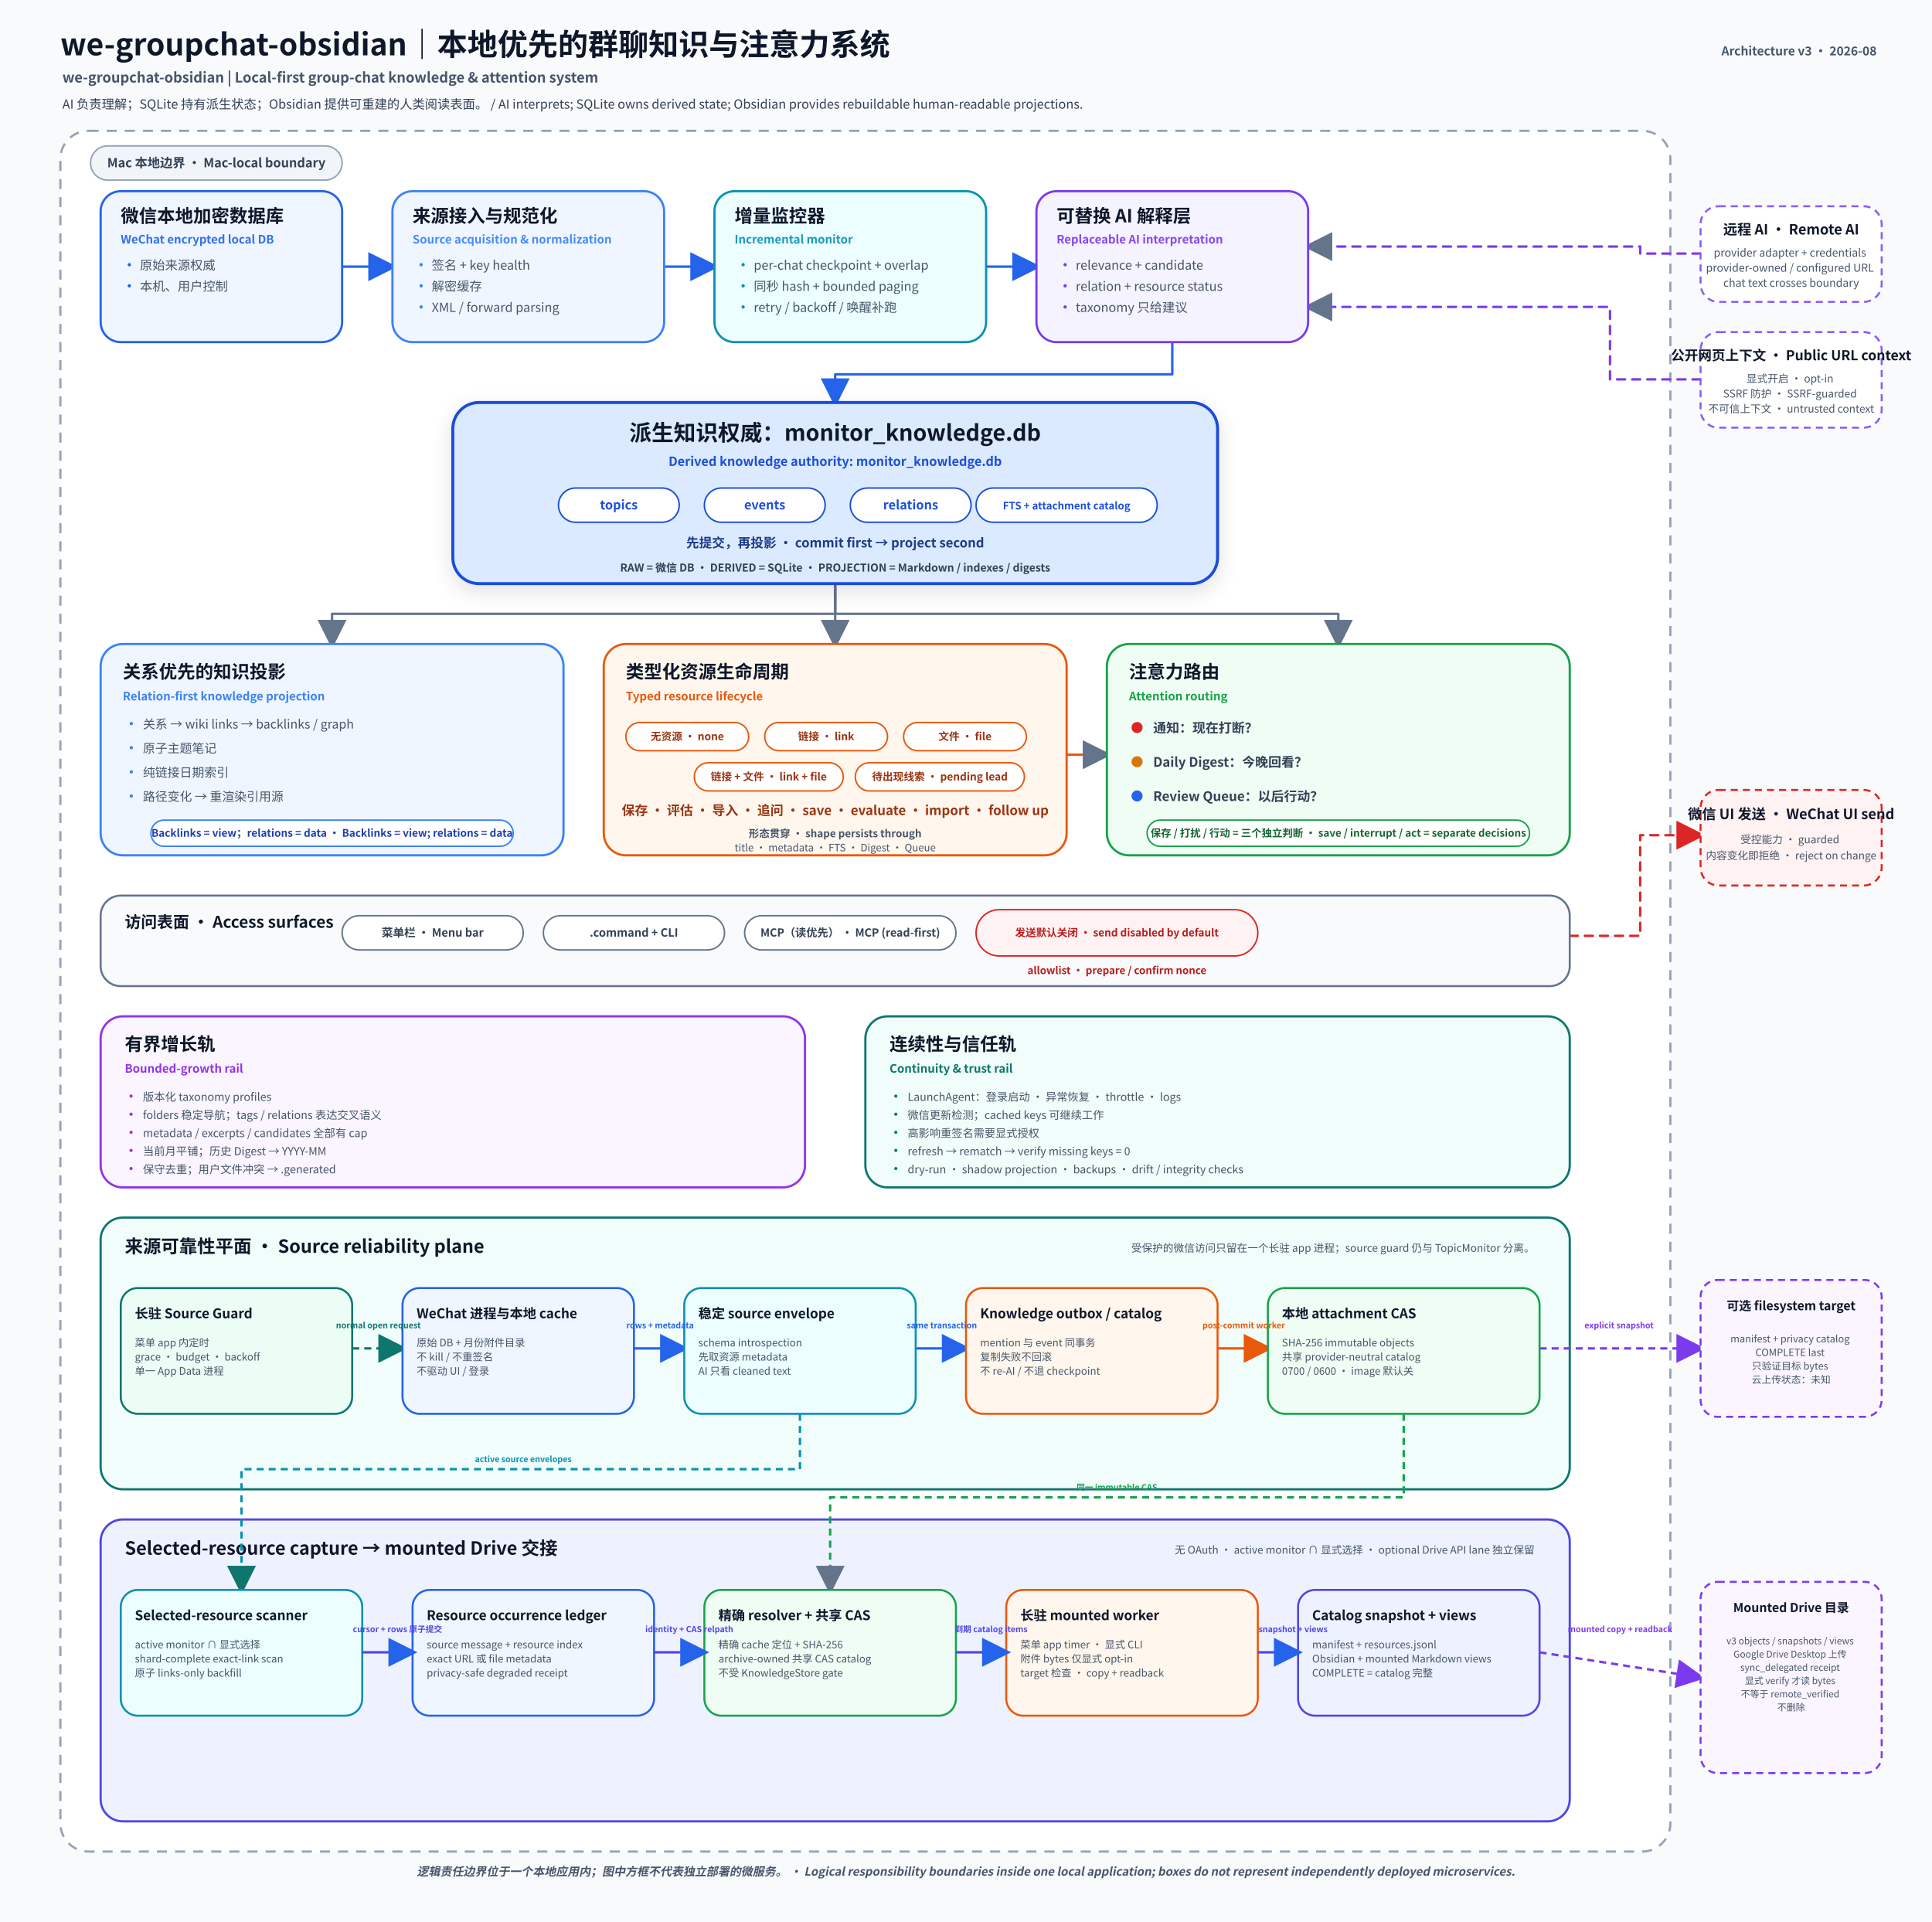
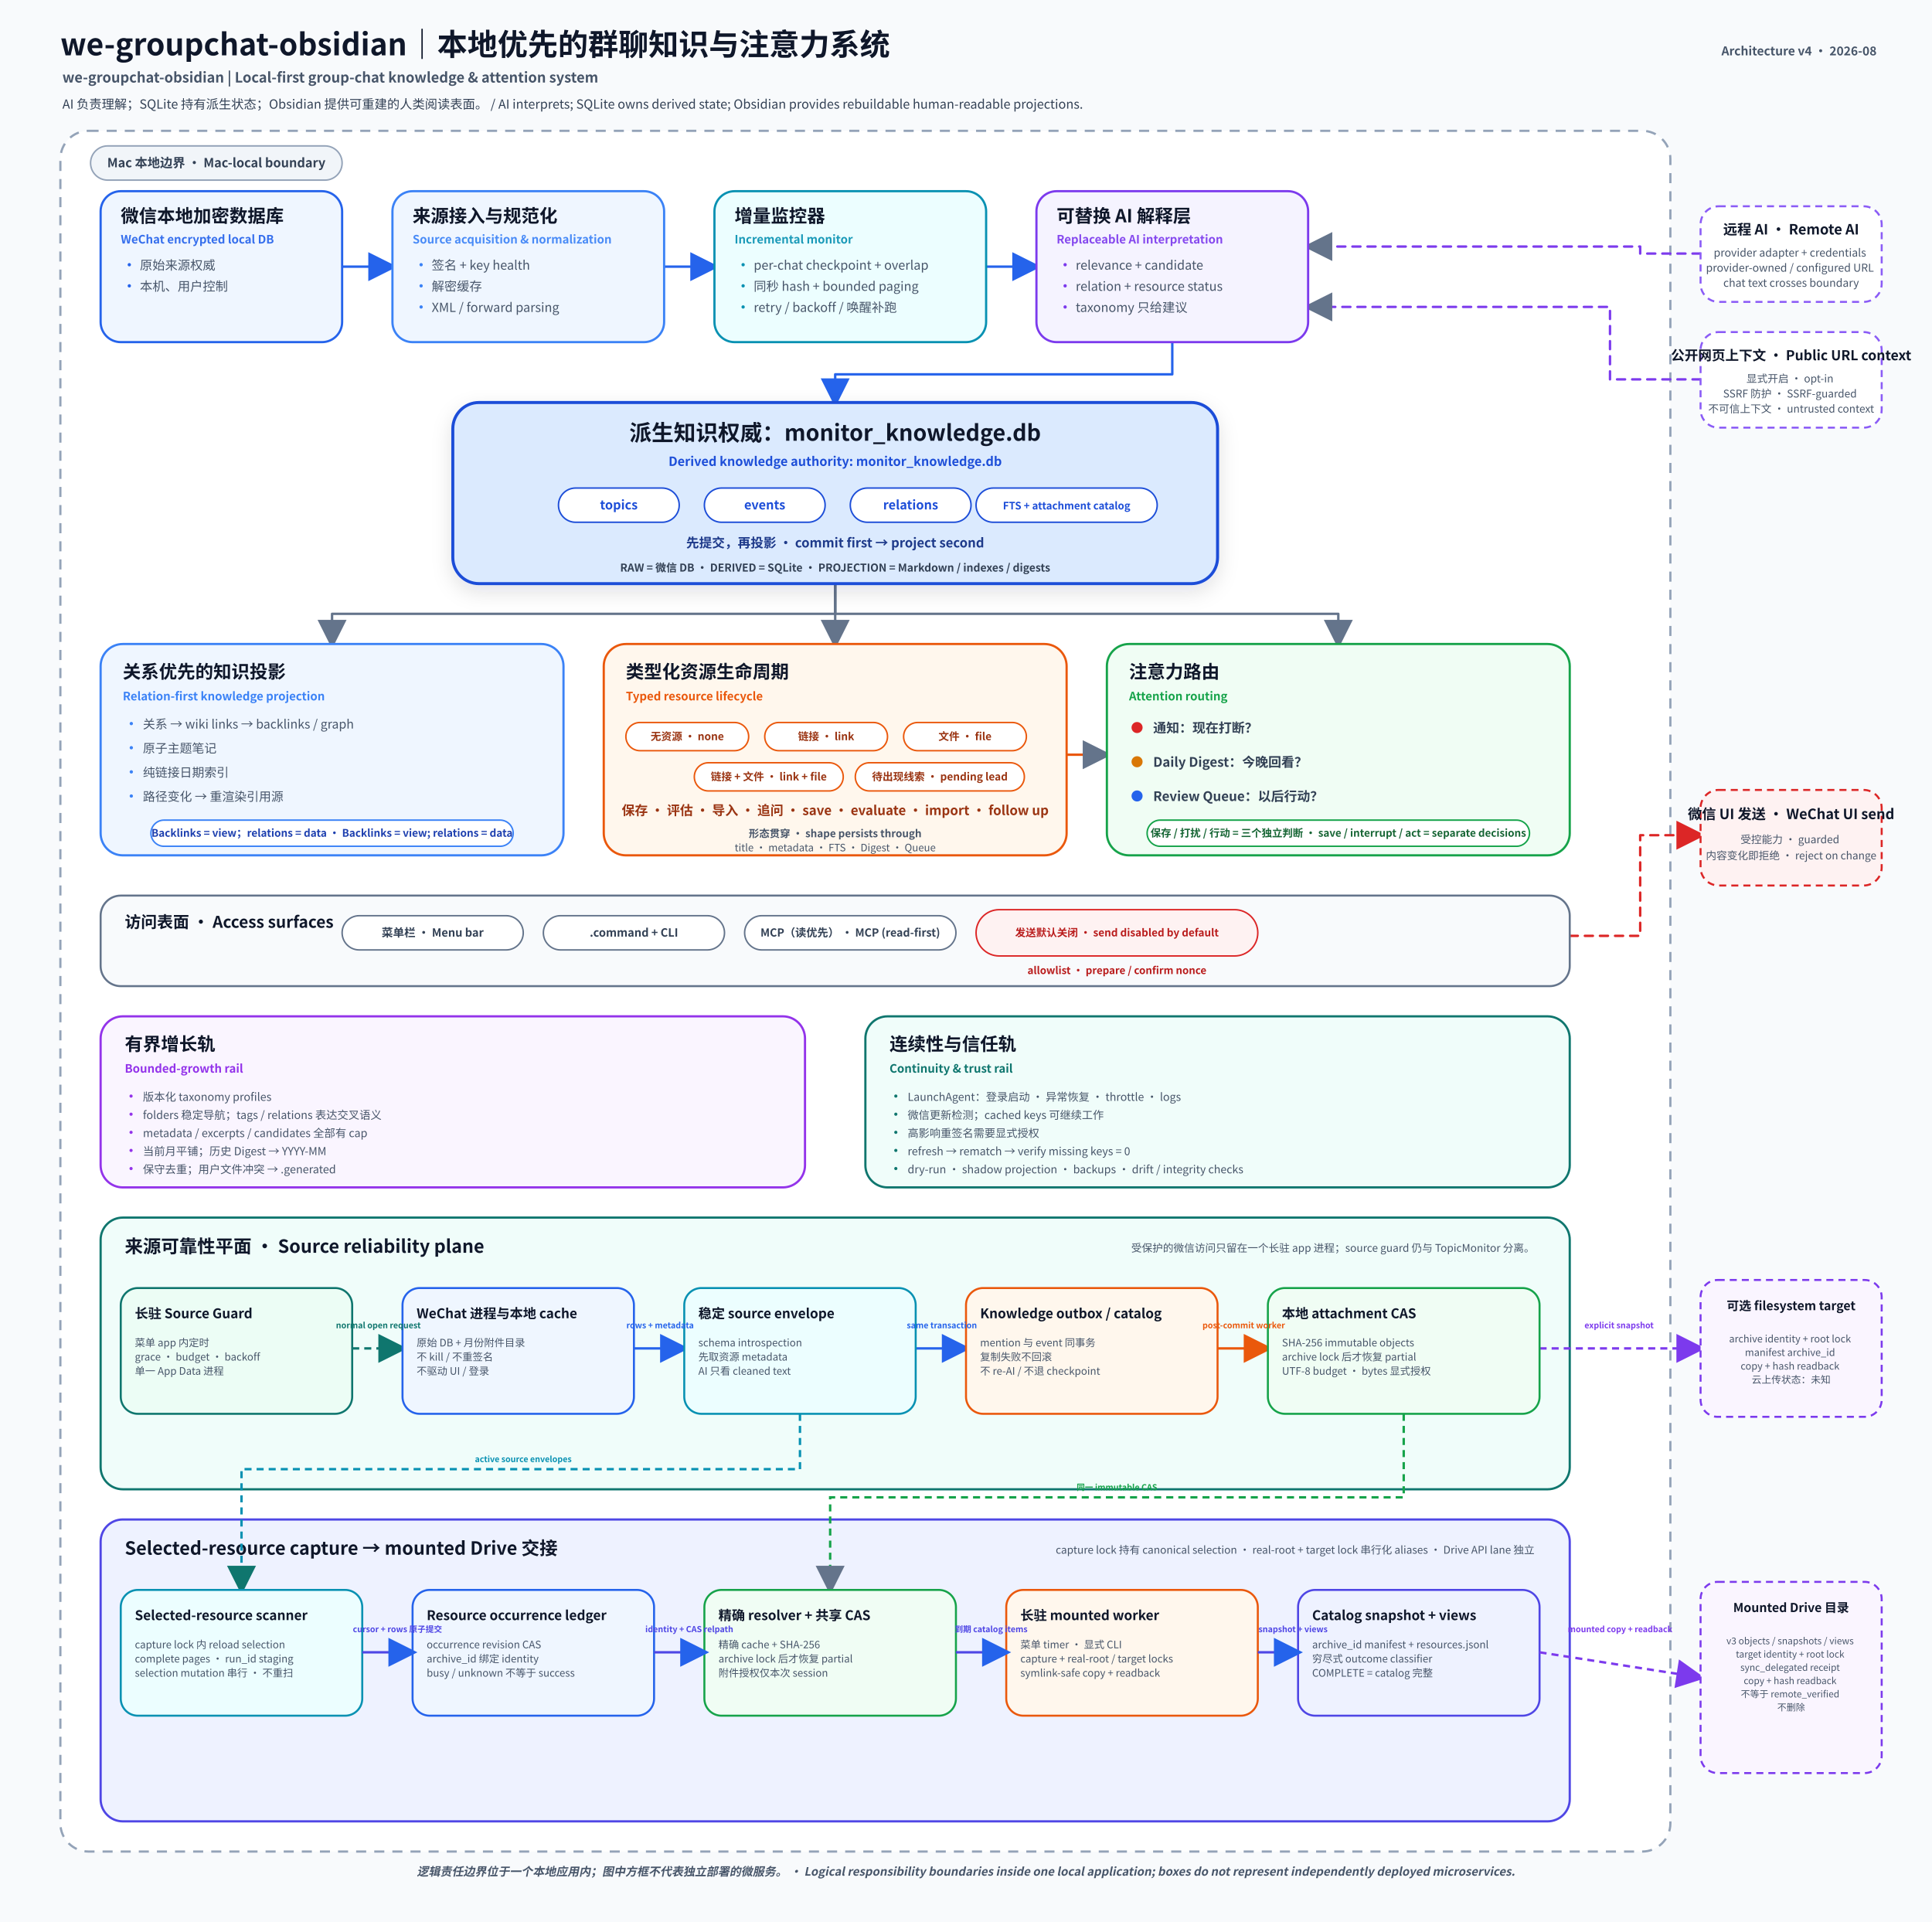
<svg xmlns="http://www.w3.org/2000/svg" width="1920" height="1910" viewBox="0 0 1920 1910" role="img" aria-labelledby="title desc">
  <defs>
    <marker id="arrow" markerWidth="12" markerHeight="12" refX="10" refY="6" orient="auto" markerUnits="strokeWidth">
      <path d="M 0 0 L 12 6 L 0 12 z" fill="#64748B" />
    </marker>
    <marker id="arrowBlue" markerWidth="12" markerHeight="12" refX="10" refY="6" orient="auto" markerUnits="strokeWidth">
      <path d="M 0 0 L 12 6 L 0 12 z" fill="#2563EB" />
    </marker>
    <marker id="arrowRed" markerWidth="12" markerHeight="12" refX="10" refY="6" orient="auto" markerUnits="strokeWidth">
      <path d="M 0 0 L 12 6 L 0 12 z" fill="#DC2626" />
    </marker>
    <filter id="shadow" x="-20%" y="-20%" width="140%" height="140%">
      <feDropShadow dx="0" dy="7" stdDeviation="10" flood-color="#0F172A" flood-opacity="0.12" />
    </filter>
    <marker id="arrowTeal" markerWidth="12" markerHeight="12" refX="10" refY="6" orient="auto">
      <path d="M 0 0 L 12 6 L 0 12 z" fill="#0F766E" />
    </marker>
    <marker id="arrowOrange" markerWidth="12" markerHeight="12" refX="10" refY="6" orient="auto">
      <path d="M 0 0 L 12 6 L 0 12 z" fill="#EA580C" />
    </marker>
    <marker id="arrowPurple" markerWidth="12" markerHeight="12" refX="10" refY="6" orient="auto">
      <path d="M 0 0 L 12 6 L 0 12 z" fill="#7C3AED" />
    </marker>
  </defs>
  <rect width="1920" height="1910" fill="#F8FAFC" />
  <text x="60" y="55" text-anchor="start" font-family="Noto Sans CJK SC, sans-serif" font-size="30" font-weight="800" font-style="normal" letter-spacing="0" fill="#0F172A" opacity="1.0">we-groupchat-obsidian｜本地优先的群聊知识与注意力系统</text>
  <text x="62" y="82" text-anchor="start" font-family="Noto Sans CJK SC, sans-serif" font-size="14" font-weight="550" font-style="normal" letter-spacing="0" fill="#475569" opacity="1.0">we-groupchat-obsidian | Local-first group-chat knowledge &amp; attention system</text>
  <text x="62" y="108" text-anchor="start" font-family="Noto Sans CJK SC, sans-serif" font-size="12.5" font-weight="500" font-style="normal" letter-spacing="0" fill="#334155" opacity="1.0">AI 负责理解；SQLite 持有派生状态；Obsidian 提供可重建的人类阅读表面。  /  AI interprets; SQLite owns derived state; Obsidian provides rebuildable human-readable projections.</text>
-   <text x="1865" y="55" text-anchor="end" font-family="Noto Sans CJK SC, sans-serif" font-size="12" font-weight="650" font-style="normal" letter-spacing="0" fill="#475569" opacity="1.0">Architecture v3 · 2026-08</text>
+   <text x="1865" y="55" text-anchor="end" font-family="Noto Sans CJK SC, sans-serif" font-size="12" font-weight="650" font-style="normal" letter-spacing="0" fill="#475569" opacity="1.0">Architecture v4 · 2026-08</text>
  <rect x="60" y="130" width="1600" height="1710" rx="28" fill="#FFFFFF" fill-opacity="1.0" stroke="#94A3B8" stroke-width="2.2" stroke-dasharray="10 8" />
  <rect x="90" y="145" width="250" height="34" rx="17.0" fill="#F1F5F9" fill-opacity="1.0" stroke="#94A3B8" stroke-width="1.5" />
  <text x="215.0" y="166.25" text-anchor="middle" font-family="Noto Sans CJK SC, sans-serif" font-size="12.5" font-weight="600" font-style="normal" letter-spacing="0" fill="#334155" opacity="1.0">Mac 本地边界 · Mac-local boundary</text>
  <polyline points="340,265 390,265" fill="none" stroke="#2563EB" stroke-width="2.4" stroke-linecap="round" stroke-linejoin="round" opacity="1.0" marker-end="url(#arrowBlue)" />
  <polyline points="660,265 710,265" fill="none" stroke="#2563EB" stroke-width="2.4" stroke-linecap="round" stroke-linejoin="round" opacity="1.0" marker-end="url(#arrowBlue)" />
  <polyline points="980,265 1030,265" fill="none" stroke="#2563EB" stroke-width="2.4" stroke-linecap="round" stroke-linejoin="round" opacity="1.0" marker-end="url(#arrowBlue)" />
  <polyline points="1165,340 1165,372 830,372 830,400" fill="none" stroke="#2563EB" stroke-width="2.4" stroke-linecap="round" stroke-linejoin="round" opacity="1.0" marker-end="url(#arrowBlue)" />
  <polyline points="830,580 830,610 330,610 330,640" fill="none" stroke="#64748B" stroke-width="2.4" stroke-linecap="round" stroke-linejoin="round" opacity="1.0" marker-end="url(#arrow)" />
  <polyline points="830,580 830,640" fill="none" stroke="#64748B" stroke-width="2.4" stroke-linecap="round" stroke-linejoin="round" opacity="1.0" marker-end="url(#arrow)" />
  <polyline points="830,580 830,610 1330,610 1330,640" fill="none" stroke="#64748B" stroke-width="2.4" stroke-linecap="round" stroke-linejoin="round" opacity="1.0" marker-end="url(#arrow)" />
  <polyline points="1060,750 1100,750" fill="none" stroke="#EA580C" stroke-width="2.4" stroke-linecap="round" stroke-linejoin="round" opacity="1.0" marker-end="url(#arrow)" />
  <polyline points="1690,252 1630,252 1630,245 1300,245" fill="none" stroke="#7C3AED" stroke-width="2.4" stroke-linecap="round" stroke-linejoin="round" opacity="1.0" stroke-dasharray="8 7" marker-end="url(#arrow)" />
  <polyline points="1690,377 1600,377 1600,305 1300,305" fill="none" stroke="#7C3AED" stroke-width="2.4" stroke-linecap="round" stroke-linejoin="round" opacity="1.0" stroke-dasharray="8 7" marker-end="url(#arrow)" />
  <polyline points="1560,930 1630,930 1630,830 1690,830" fill="none" stroke="#DC2626" stroke-width="2.4" stroke-linecap="round" stroke-linejoin="round" opacity="1.0" stroke-dasharray="8 7" marker-end="url(#arrowRed)" />
  <rect x="100" y="190" width="240" height="150" rx="20" fill="#EFF6FF" fill-opacity="1.0" stroke="#2563EB" stroke-width="2.2" />
  <text x="120" y="221" text-anchor="start" font-family="Noto Sans CJK SC, sans-serif" font-size="18" font-weight="750" font-style="normal" letter-spacing="0" fill="#0F172A" opacity="1.0">微信本地加密数据库</text>
  <text x="120" y="242" text-anchor="start" font-family="Noto Sans CJK SC, sans-serif" font-size="11.5" font-weight="560" font-style="normal" letter-spacing="0" fill="#2563EB" opacity="0.92">WeChat encrypted local DB</text>
  <text x="122" y="268" text-anchor="start" font-family="Noto Sans CJK SC, sans-serif" font-size="13" font-weight="800" font-style="normal" letter-spacing="0" fill="#2563EB" opacity="1.0">•</text>
  <text x="139" y="268" text-anchor="start" font-family="Noto Sans CJK SC, sans-serif" font-size="12.5" font-weight="500" font-style="normal" letter-spacing="0" fill="#475569" opacity="1.0">原始来源权威</text>
  <text x="122" y="289" text-anchor="start" font-family="Noto Sans CJK SC, sans-serif" font-size="13" font-weight="800" font-style="normal" letter-spacing="0" fill="#2563EB" opacity="1.0">•</text>
  <text x="139" y="289" text-anchor="start" font-family="Noto Sans CJK SC, sans-serif" font-size="12.5" font-weight="500" font-style="normal" letter-spacing="0" fill="#475569" opacity="1.0">本机、用户控制</text>
  <rect x="390" y="190" width="270" height="150" rx="20" fill="#EFF6FF" fill-opacity="1.0" stroke="#3B82F6" stroke-width="2.2" />
  <text x="410" y="221" text-anchor="start" font-family="Noto Sans CJK SC, sans-serif" font-size="18" font-weight="750" font-style="normal" letter-spacing="0" fill="#0F172A" opacity="1.0">来源接入与规范化</text>
  <text x="410" y="242" text-anchor="start" font-family="Noto Sans CJK SC, sans-serif" font-size="11.5" font-weight="560" font-style="normal" letter-spacing="0" fill="#3B82F6" opacity="0.92">Source acquisition &amp; normalization</text>
  <text x="412" y="268" text-anchor="start" font-family="Noto Sans CJK SC, sans-serif" font-size="13" font-weight="800" font-style="normal" letter-spacing="0" fill="#3B82F6" opacity="1.0">•</text>
  <text x="429" y="268" text-anchor="start" font-family="Noto Sans CJK SC, sans-serif" font-size="12.5" font-weight="500" font-style="normal" letter-spacing="0" fill="#475569" opacity="1.0">签名 + key health</text>
  <text x="412" y="289" text-anchor="start" font-family="Noto Sans CJK SC, sans-serif" font-size="13" font-weight="800" font-style="normal" letter-spacing="0" fill="#3B82F6" opacity="1.0">•</text>
  <text x="429" y="289" text-anchor="start" font-family="Noto Sans CJK SC, sans-serif" font-size="12.5" font-weight="500" font-style="normal" letter-spacing="0" fill="#475569" opacity="1.0">解密缓存</text>
  <text x="412" y="310" text-anchor="start" font-family="Noto Sans CJK SC, sans-serif" font-size="13" font-weight="800" font-style="normal" letter-spacing="0" fill="#3B82F6" opacity="1.0">•</text>
  <text x="429" y="310" text-anchor="start" font-family="Noto Sans CJK SC, sans-serif" font-size="12.5" font-weight="500" font-style="normal" letter-spacing="0" fill="#475569" opacity="1.0">XML / forward parsing</text>
  <rect x="710" y="190" width="270" height="150" rx="20" fill="#ECFEFF" fill-opacity="1.0" stroke="#0891B2" stroke-width="2.2" />
  <text x="730" y="221" text-anchor="start" font-family="Noto Sans CJK SC, sans-serif" font-size="18" font-weight="750" font-style="normal" letter-spacing="0" fill="#0F172A" opacity="1.0">增量监控器</text>
  <text x="730" y="242" text-anchor="start" font-family="Noto Sans CJK SC, sans-serif" font-size="11.5" font-weight="560" font-style="normal" letter-spacing="0" fill="#0891B2" opacity="0.92">Incremental monitor</text>
  <text x="732" y="268" text-anchor="start" font-family="Noto Sans CJK SC, sans-serif" font-size="13" font-weight="800" font-style="normal" letter-spacing="0" fill="#0891B2" opacity="1.0">•</text>
  <text x="749" y="268" text-anchor="start" font-family="Noto Sans CJK SC, sans-serif" font-size="12.5" font-weight="500" font-style="normal" letter-spacing="0" fill="#475569" opacity="1.0">per-chat checkpoint + overlap</text>
  <text x="732" y="289" text-anchor="start" font-family="Noto Sans CJK SC, sans-serif" font-size="13" font-weight="800" font-style="normal" letter-spacing="0" fill="#0891B2" opacity="1.0">•</text>
  <text x="749" y="289" text-anchor="start" font-family="Noto Sans CJK SC, sans-serif" font-size="12.5" font-weight="500" font-style="normal" letter-spacing="0" fill="#475569" opacity="1.0">同秒 hash + bounded paging</text>
  <text x="732" y="310" text-anchor="start" font-family="Noto Sans CJK SC, sans-serif" font-size="13" font-weight="800" font-style="normal" letter-spacing="0" fill="#0891B2" opacity="1.0">•</text>
  <text x="749" y="310" text-anchor="start" font-family="Noto Sans CJK SC, sans-serif" font-size="12.5" font-weight="500" font-style="normal" letter-spacing="0" fill="#475569" opacity="1.0">retry / backoff / 唤醒补跑</text>
  <rect x="1030" y="190" width="270" height="150" rx="20" fill="#F5F3FF" fill-opacity="1.0" stroke="#7C3AED" stroke-width="2.2" />
  <text x="1050" y="221" text-anchor="start" font-family="Noto Sans CJK SC, sans-serif" font-size="18" font-weight="750" font-style="normal" letter-spacing="0" fill="#0F172A" opacity="1.0">可替换 AI 解释层</text>
  <text x="1050" y="242" text-anchor="start" font-family="Noto Sans CJK SC, sans-serif" font-size="11.5" font-weight="560" font-style="normal" letter-spacing="0" fill="#7C3AED" opacity="0.92">Replaceable AI interpretation</text>
  <text x="1052" y="268" text-anchor="start" font-family="Noto Sans CJK SC, sans-serif" font-size="13" font-weight="800" font-style="normal" letter-spacing="0" fill="#7C3AED" opacity="1.0">•</text>
  <text x="1069" y="268" text-anchor="start" font-family="Noto Sans CJK SC, sans-serif" font-size="12.5" font-weight="500" font-style="normal" letter-spacing="0" fill="#475569" opacity="1.0">relevance + candidate</text>
  <text x="1052" y="289" text-anchor="start" font-family="Noto Sans CJK SC, sans-serif" font-size="13" font-weight="800" font-style="normal" letter-spacing="0" fill="#7C3AED" opacity="1.0">•</text>
  <text x="1069" y="289" text-anchor="start" font-family="Noto Sans CJK SC, sans-serif" font-size="12.5" font-weight="500" font-style="normal" letter-spacing="0" fill="#475569" opacity="1.0">relation + resource status</text>
  <text x="1052" y="310" text-anchor="start" font-family="Noto Sans CJK SC, sans-serif" font-size="13" font-weight="800" font-style="normal" letter-spacing="0" fill="#7C3AED" opacity="1.0">•</text>
  <text x="1069" y="310" text-anchor="start" font-family="Noto Sans CJK SC, sans-serif" font-size="12.5" font-weight="500" font-style="normal" letter-spacing="0" fill="#475569" opacity="1.0">taxonomy 只给建议</text>
  <rect x="1690" y="205" width="180" height="95" rx="18" fill="#FFFFFF" fill-opacity="1.0" stroke="#8B5CF6" stroke-width="2" stroke-dasharray="7 5" />
  <text x="1780" y="233" text-anchor="middle" font-family="Noto Sans CJK SC, sans-serif" font-size="14" font-weight="750" font-style="normal" letter-spacing="0" fill="#0F172A" opacity="1.0">远程 AI · Remote AI</text>
  <text x="1780" y="255" text-anchor="middle" font-family="Noto Sans CJK SC, sans-serif" font-size="10.8" font-weight="500" fill="#475569">
    <tspan x="1780" dy="0">provider adapter + credentials</tspan>
    <tspan x="1780" dy="15">provider-owned / configured URL</tspan>
    <tspan x="1780" dy="15">chat text crosses boundary</tspan>
  </text>
  <rect x="1690" y="330" width="180" height="95" rx="18" fill="#FFFFFF" fill-opacity="1.0" stroke="#8B5CF6" stroke-width="2" stroke-dasharray="7 5" />
  <text x="1780" y="358" text-anchor="middle" font-family="Noto Sans CJK SC, sans-serif" font-size="13.5" font-weight="750" font-style="normal" letter-spacing="0" fill="#0F172A" opacity="1.0">公开网页上下文 · Public URL context</text>
  <text x="1780" y="380" text-anchor="middle" font-family="Noto Sans CJK SC, sans-serif" font-size="10.5" font-weight="500" fill="#475569">
    <tspan x="1780" dy="0">显式开启 · opt-in</tspan>
    <tspan x="1780" dy="15">SSRF 防护 · SSRF-guarded</tspan>
    <tspan x="1780" dy="15">不可信上下文 · untrusted context</tspan>
  </text>
  <rect x="450" y="400" width="760" height="180" rx="26" fill="#DBEAFE" fill-opacity="1.0" stroke="#1D4ED8" stroke-width="3" filter="url(#shadow)" />
  <text x="830" y="438" text-anchor="middle" font-family="Noto Sans CJK SC, sans-serif" font-size="22" font-weight="800" font-style="normal" letter-spacing="0" fill="#0F172A" opacity="1.0">派生知识权威：monitor_knowledge.db</text>
  <text x="830" y="463" text-anchor="middle" font-family="Noto Sans CJK SC, sans-serif" font-size="12.5" font-weight="620" font-style="normal" letter-spacing="0" fill="#1D4ED8" opacity="1.0">Derived knowledge authority: monitor_knowledge.db</text>
  <rect x="555" y="485" width="120" height="34" rx="17.0" fill="#FFFFFF" fill-opacity="1.0" stroke="#1D4ED8" stroke-width="1.5" />
  <text x="615.0" y="506.25" text-anchor="middle" font-family="Noto Sans CJK SC, sans-serif" font-size="12.5" font-weight="700" font-style="normal" letter-spacing="0" fill="#1D4ED8" opacity="1.0">topics</text>
  <rect x="700" y="485" width="120" height="34" rx="17.0" fill="#FFFFFF" fill-opacity="1.0" stroke="#1D4ED8" stroke-width="1.5" />
  <text x="760.0" y="506.25" text-anchor="middle" font-family="Noto Sans CJK SC, sans-serif" font-size="12.5" font-weight="700" font-style="normal" letter-spacing="0" fill="#1D4ED8" opacity="1.0">events</text>
  <rect x="845" y="485" width="120" height="34" rx="17.0" fill="#FFFFFF" fill-opacity="1.0" stroke="#1D4ED8" stroke-width="1.5" />
  <text x="905.0" y="506.25" text-anchor="middle" font-family="Noto Sans CJK SC, sans-serif" font-size="12.5" font-weight="700" font-style="normal" letter-spacing="0" fill="#1D4ED8" opacity="1.0">relations</text>
  <rect x="970" y="485" width="180" height="34" rx="17.0" fill="#FFFFFF" fill-opacity="1.0" stroke="#1D4ED8" stroke-width="1.5" />
  <text x="1060" y="506.25" text-anchor="middle" font-family="Noto Sans CJK SC, sans-serif" font-size="10.2" font-weight="700" fill="#1D4ED8">FTS + attachment catalog</text>
  <text x="830" y="544" text-anchor="middle" font-family="Noto Sans CJK SC, sans-serif" font-size="12.8" font-weight="700" font-style="normal" letter-spacing="0" fill="#1E3A8A" opacity="1.0">先提交，再投影 · commit first → project second</text>
  <text x="830" y="568" text-anchor="middle" font-family="Noto Sans CJK SC, sans-serif" font-size="10.7" font-weight="600" font-style="normal" letter-spacing="0" fill="#334155" opacity="1.0">RAW = 微信 DB · DERIVED = SQLite · PROJECTION = Markdown / indexes / digests</text>
  <rect x="100" y="640" width="460" height="210" rx="22" fill="#EFF6FF" fill-opacity="1.0" stroke="#3B82F6" stroke-width="2.2" />
  <text x="122" y="674" text-anchor="start" font-family="Noto Sans CJK SC, sans-serif" font-size="18" font-weight="780" font-style="normal" letter-spacing="0" fill="#0F172A" opacity="1.0">关系优先的知识投影</text>
  <text x="122" y="696" text-anchor="start" font-family="Noto Sans CJK SC, sans-serif" font-size="11.5" font-weight="600" font-style="normal" letter-spacing="0" fill="#3B82F6" opacity="1.0">Relation-first knowledge projection</text>
  <text x="124" y="724" text-anchor="start" font-family="Noto Sans CJK SC, sans-serif" font-size="13" font-weight="800" font-style="normal" letter-spacing="0" fill="#3B82F6" opacity="1.0">•</text>
  <text x="142" y="724" text-anchor="start" font-family="Noto Sans CJK SC, sans-serif" font-size="12.2" font-weight="500" font-style="normal" letter-spacing="0" fill="#475569" opacity="1.0">关系 → wiki links → backlinks / graph</text>
  <text x="124" y="748" text-anchor="start" font-family="Noto Sans CJK SC, sans-serif" font-size="13" font-weight="800" font-style="normal" letter-spacing="0" fill="#3B82F6" opacity="1.0">•</text>
  <text x="142" y="748" text-anchor="start" font-family="Noto Sans CJK SC, sans-serif" font-size="12.2" font-weight="500" font-style="normal" letter-spacing="0" fill="#475569" opacity="1.0">原子主题笔记</text>
  <text x="124" y="772" text-anchor="start" font-family="Noto Sans CJK SC, sans-serif" font-size="13" font-weight="800" font-style="normal" letter-spacing="0" fill="#3B82F6" opacity="1.0">•</text>
  <text x="142" y="772" text-anchor="start" font-family="Noto Sans CJK SC, sans-serif" font-size="12.2" font-weight="500" font-style="normal" letter-spacing="0" fill="#475569" opacity="1.0">纯链接日期索引</text>
  <text x="124" y="796" text-anchor="start" font-family="Noto Sans CJK SC, sans-serif" font-size="13" font-weight="800" font-style="normal" letter-spacing="0" fill="#3B82F6" opacity="1.0">•</text>
  <text x="142" y="796" text-anchor="start" font-family="Noto Sans CJK SC, sans-serif" font-size="12.2" font-weight="500" font-style="normal" letter-spacing="0" fill="#475569" opacity="1.0">路径变化 → 重渲染引用源</text>
  <rect x="150" y="815" width="360" height="26" rx="13.0" fill="#FFFFFF" fill-opacity="1.0" stroke="#3B82F6" stroke-width="1.5" />
  <text x="330.0" y="831.536" text-anchor="middle" font-family="Noto Sans CJK SC, sans-serif" font-size="10.4" font-weight="650" font-style="normal" letter-spacing="0" fill="#1E40AF" opacity="1.0">Backlinks = view；relations = data · Backlinks = view; relations = data</text>
  <rect x="600" y="640" width="460" height="210" rx="22" fill="#FFF7ED" fill-opacity="1.0" stroke="#EA580C" stroke-width="2.2" />
  <text x="622" y="674" text-anchor="start" font-family="Noto Sans CJK SC, sans-serif" font-size="18" font-weight="780" font-style="normal" letter-spacing="0" fill="#0F172A" opacity="1.0">类型化资源生命周期</text>
  <text x="622" y="696" text-anchor="start" font-family="Noto Sans CJK SC, sans-serif" font-size="11.5" font-weight="600" font-style="normal" letter-spacing="0" fill="#EA580C" opacity="1.0">Typed resource lifecycle</text>
  <rect x="622" y="718" width="122" height="28" rx="14.0" fill="#FFFFFF" fill-opacity="1.0" stroke="#EA580C" stroke-width="1.5" />
  <text x="683.0" y="735.57" text-anchor="middle" font-family="Noto Sans CJK SC, sans-serif" font-size="10.5" font-weight="650" font-style="normal" letter-spacing="0" fill="#9A3412" opacity="1.0">无资源 · none</text>
  <rect x="760" y="718" width="122" height="28" rx="14.0" fill="#FFFFFF" fill-opacity="1.0" stroke="#EA580C" stroke-width="1.5" />
  <text x="821.0" y="735.57" text-anchor="middle" font-family="Noto Sans CJK SC, sans-serif" font-size="10.5" font-weight="650" font-style="normal" letter-spacing="0" fill="#9A3412" opacity="1.0">链接 · link</text>
  <rect x="898" y="718" width="122" height="28" rx="14.0" fill="#FFFFFF" fill-opacity="1.0" stroke="#EA580C" stroke-width="1.5" />
  <text x="959.0" y="735.57" text-anchor="middle" font-family="Noto Sans CJK SC, sans-serif" font-size="10.5" font-weight="650" font-style="normal" letter-spacing="0" fill="#9A3412" opacity="1.0">文件 · file</text>
  <rect x="690" y="758" width="148" height="28" rx="14.0" fill="#FFFFFF" fill-opacity="1.0" stroke="#EA580C" stroke-width="1.5" />
  <text x="764.0" y="775.57" text-anchor="middle" font-family="Noto Sans CJK SC, sans-serif" font-size="10.5" font-weight="650" font-style="normal" letter-spacing="0" fill="#9A3412" opacity="1.0">链接 + 文件 · link + file</text>
  <rect x="850" y="758" width="168" height="28" rx="14.0" fill="#FFFFFF" fill-opacity="1.0" stroke="#EA580C" stroke-width="1.5" />
  <text x="934.0" y="775.57" text-anchor="middle" font-family="Noto Sans CJK SC, sans-serif" font-size="10.5" font-weight="650" font-style="normal" letter-spacing="0" fill="#9A3412" opacity="1.0">待出现线索 · pending lead</text>
  <text x="830" y="810" text-anchor="middle" font-family="Noto Sans CJK SC, sans-serif" font-size="13" font-weight="750" font-style="normal" letter-spacing="0" fill="#9A3412" opacity="1.0">保存 · 评估 · 导入 · 追问 · save · evaluate · import · follow up</text>
  <text x="830" y="832" text-anchor="middle" font-family="Noto Sans CJK SC, sans-serif" font-size="10.3" font-weight="600" font-style="normal" letter-spacing="0" fill="#475569" opacity="1.0">形态贯穿 · shape persists through</text>
  <text x="830" y="846" text-anchor="middle" font-family="Noto Sans CJK SC, sans-serif" font-size="10.1" font-weight="520" font-style="normal" letter-spacing="0" fill="#475569" opacity="1.0">title · metadata · FTS · Digest · Queue</text>
  <rect x="1100" y="640" width="460" height="210" rx="22" fill="#F0FDF4" fill-opacity="1.0" stroke="#16A34A" stroke-width="2.2" />
  <text x="1122" y="674" text-anchor="start" font-family="Noto Sans CJK SC, sans-serif" font-size="18" font-weight="780" font-style="normal" letter-spacing="0" fill="#0F172A" opacity="1.0">注意力路由</text>
  <text x="1122" y="696" text-anchor="start" font-family="Noto Sans CJK SC, sans-serif" font-size="11.5" font-weight="600" font-style="normal" letter-spacing="0" fill="#16A34A" opacity="1.0">Attention routing</text>
  <circle cx="1130" cy="723" r="5.5" fill="#DC2626" />
  <text x="1146" y="728" text-anchor="start" font-family="Noto Sans CJK SC, sans-serif" font-size="13" font-weight="650" font-style="normal" letter-spacing="0" fill="#334155" opacity="1.0">通知：现在打断？</text>
  <circle cx="1130" cy="757" r="5.5" fill="#D97706" />
  <text x="1146" y="762" text-anchor="start" font-family="Noto Sans CJK SC, sans-serif" font-size="13" font-weight="650" font-style="normal" letter-spacing="0" fill="#334155" opacity="1.0">Daily Digest：今晚回看？</text>
  <circle cx="1130" cy="791" r="5.5" fill="#2563EB" />
  <text x="1146" y="796" text-anchor="start" font-family="Noto Sans CJK SC, sans-serif" font-size="13" font-weight="650" font-style="normal" letter-spacing="0" fill="#334155" opacity="1.0">Review Queue：以后行动？</text>
  <rect x="1140" y="815" width="380" height="26" rx="13.0" fill="#FFFFFF" fill-opacity="1.0" stroke="#16A34A" stroke-width="1.5" />
  <text x="1330.0" y="831.502" text-anchor="middle" font-family="Noto Sans CJK SC, sans-serif" font-size="10.3" font-weight="650" font-style="normal" letter-spacing="0" fill="#166534" opacity="1.0">保存 / 打扰 / 行动 = 三个独立判断 · save / interrupt / act = separate decisions</text>
  <rect x="100" y="890" width="1460" height="90" rx="20" fill="#F8FAFC" fill-opacity="1.0" stroke="#64748B" stroke-width="2" />
  <text x="124" y="922" text-anchor="start" font-family="Noto Sans CJK SC, sans-serif" font-size="16" font-weight="760" font-style="normal" letter-spacing="0" fill="#0F172A" opacity="1.0">访问表面 · Access surfaces</text>
  <rect x="340" y="910" width="180" height="34" rx="17.0" fill="#FFFFFF" fill-opacity="1.0" stroke="#64748B" stroke-width="1.5" />
  <text x="430.0" y="930.808" text-anchor="middle" font-family="Noto Sans CJK SC, sans-serif" font-size="11.2" font-weight="600" font-style="normal" letter-spacing="0" fill="#334155" opacity="1.0">菜单栏 · Menu bar</text>
  <rect x="540" y="910" width="180" height="34" rx="17.0" fill="#FFFFFF" fill-opacity="1.0" stroke="#64748B" stroke-width="1.5" />
  <text x="630.0" y="930.808" text-anchor="middle" font-family="Noto Sans CJK SC, sans-serif" font-size="11.2" font-weight="600" font-style="normal" letter-spacing="0" fill="#334155" opacity="1.0">.command + CLI</text>
  <rect x="740" y="910" width="210" height="34" rx="17.0" fill="#FFFFFF" fill-opacity="1.0" stroke="#64748B" stroke-width="1.5" />
  <text x="845.0" y="930.706" text-anchor="middle" font-family="Noto Sans CJK SC, sans-serif" font-size="10.9" font-weight="600" font-style="normal" letter-spacing="0" fill="#334155" opacity="1.0">MCP（读优先） · MCP (read-first)</text>
  <rect x="970" y="904" width="280" height="46" rx="23.0" fill="#FEF2F2" fill-opacity="1.0" stroke="#DC2626" stroke-width="1.5" />
  <text x="1110.0" y="930.536" text-anchor="middle" font-family="Noto Sans CJK SC, sans-serif" font-size="10.4" font-weight="600" font-style="normal" letter-spacing="0" fill="#B91C1C" opacity="1.0">发送默认关闭 · send disabled by default</text>
  <text x="1110" y="968" text-anchor="middle" font-family="Noto Sans CJK SC, sans-serif" font-size="10.2" font-weight="620" font-style="normal" letter-spacing="0" fill="#B91C1C" opacity="1.0">allowlist · prepare / confirm nonce</text>
  <rect x="1690" y="785" width="180" height="95" rx="18" fill="#FEF2F2" fill-opacity="1.0" stroke="#DC2626" stroke-width="2" stroke-dasharray="7 5" />
  <text x="1780" y="814" text-anchor="middle" font-family="Noto Sans CJK SC, sans-serif" font-size="14" font-weight="760" font-style="normal" letter-spacing="0" fill="#0F172A" opacity="1.0">微信 UI 发送 · WeChat UI send</text>
  <text x="1780" y="838" text-anchor="middle" font-family="Noto Sans CJK SC, sans-serif" font-size="10.5" font-weight="500" fill="#475569">
    <tspan x="1780" dy="0">受控能力 · guarded</tspan>
    <tspan x="1780" dy="16">内容变化即拒绝 · reject on change</tspan>
  </text>
  <rect x="100" y="1010" width="700" height="170" rx="22" fill="#FAF5FF" fill-opacity="1.0" stroke="#9333EA" stroke-width="2.2" />
  <text x="124" y="1044" text-anchor="start" font-family="Noto Sans CJK SC, sans-serif" font-size="18" font-weight="780" font-style="normal" letter-spacing="0" fill="#0F172A" opacity="1.0">有界增长轨</text>
  <text x="124" y="1066" text-anchor="start" font-family="Noto Sans CJK SC, sans-serif" font-size="11.5" font-weight="600" font-style="normal" letter-spacing="0" fill="#9333EA" opacity="1.0">Bounded-growth rail</text>
  <text x="124" y="1094" text-anchor="start" font-family="Noto Sans CJK SC, sans-serif" font-size="12.5" font-weight="800" font-style="normal" letter-spacing="0" fill="#9333EA" opacity="1.0">•</text>
  <text x="142" y="1094" text-anchor="start" font-family="Noto Sans CJK SC, sans-serif" font-size="11.0" font-weight="520" font-style="normal" letter-spacing="0" fill="#475569" opacity="1.0">版本化 taxonomy profiles</text>
  <text x="124" y="1112" text-anchor="start" font-family="Noto Sans CJK SC, sans-serif" font-size="12.5" font-weight="800" font-style="normal" letter-spacing="0" fill="#9333EA" opacity="1.0">•</text>
  <text x="142" y="1112" text-anchor="start" font-family="Noto Sans CJK SC, sans-serif" font-size="11.0" font-weight="520" font-style="normal" letter-spacing="0" fill="#475569" opacity="1.0">folders 稳定导航；tags / relations 表达交叉语义</text>
  <text x="124" y="1130" text-anchor="start" font-family="Noto Sans CJK SC, sans-serif" font-size="12.5" font-weight="800" font-style="normal" letter-spacing="0" fill="#9333EA" opacity="1.0">•</text>
  <text x="142" y="1130" text-anchor="start" font-family="Noto Sans CJK SC, sans-serif" font-size="11.0" font-weight="520" font-style="normal" letter-spacing="0" fill="#475569" opacity="1.0">metadata / excerpts / candidates 全部有 cap</text>
  <text x="124" y="1148" text-anchor="start" font-family="Noto Sans CJK SC, sans-serif" font-size="12.5" font-weight="800" font-style="normal" letter-spacing="0" fill="#9333EA" opacity="1.0">•</text>
  <text x="142" y="1148" text-anchor="start" font-family="Noto Sans CJK SC, sans-serif" font-size="11.0" font-weight="520" font-style="normal" letter-spacing="0" fill="#475569" opacity="1.0">当前月平铺；历史 Digest → YYYY-MM</text>
  <text x="124" y="1166" text-anchor="start" font-family="Noto Sans CJK SC, sans-serif" font-size="12.5" font-weight="800" font-style="normal" letter-spacing="0" fill="#9333EA" opacity="1.0">•</text>
  <text x="142" y="1166" text-anchor="start" font-family="Noto Sans CJK SC, sans-serif" font-size="11.0" font-weight="520" font-style="normal" letter-spacing="0" fill="#475569" opacity="1.0">保守去重；用户文件冲突 → .generated</text>
  <rect x="860" y="1010" width="700" height="170" rx="22" fill="#F0FDFA" fill-opacity="1.0" stroke="#0F766E" stroke-width="2.2" />
  <text x="884" y="1044" text-anchor="start" font-family="Noto Sans CJK SC, sans-serif" font-size="18" font-weight="780" font-style="normal" letter-spacing="0" fill="#0F172A" opacity="1.0">连续性与信任轨</text>
  <text x="884" y="1066" text-anchor="start" font-family="Noto Sans CJK SC, sans-serif" font-size="11.5" font-weight="600" font-style="normal" letter-spacing="0" fill="#0F766E" opacity="1.0">Continuity &amp; trust rail</text>
  <text x="884" y="1094" text-anchor="start" font-family="Noto Sans CJK SC, sans-serif" font-size="12.5" font-weight="800" font-style="normal" letter-spacing="0" fill="#0F766E" opacity="1.0">•</text>
  <text x="902" y="1094" text-anchor="start" font-family="Noto Sans CJK SC, sans-serif" font-size="10.9" font-weight="520" font-style="normal" letter-spacing="0" fill="#475569" opacity="1.0">LaunchAgent：登录启动 · 异常恢复 · throttle · logs</text>
  <text x="884" y="1112" text-anchor="start" font-family="Noto Sans CJK SC, sans-serif" font-size="12.5" font-weight="800" font-style="normal" letter-spacing="0" fill="#0F766E" opacity="1.0">•</text>
  <text x="902" y="1112" text-anchor="start" font-family="Noto Sans CJK SC, sans-serif" font-size="10.9" font-weight="520" font-style="normal" letter-spacing="0" fill="#475569" opacity="1.0">微信更新检测；cached keys 可继续工作</text>
  <text x="884" y="1130" text-anchor="start" font-family="Noto Sans CJK SC, sans-serif" font-size="12.5" font-weight="800" font-style="normal" letter-spacing="0" fill="#0F766E" opacity="1.0">•</text>
  <text x="902" y="1130" text-anchor="start" font-family="Noto Sans CJK SC, sans-serif" font-size="10.9" font-weight="520" font-style="normal" letter-spacing="0" fill="#475569" opacity="1.0">高影响重签名需要显式授权</text>
  <text x="884" y="1148" text-anchor="start" font-family="Noto Sans CJK SC, sans-serif" font-size="12.5" font-weight="800" font-style="normal" letter-spacing="0" fill="#0F766E" opacity="1.0">•</text>
  <text x="902" y="1148" text-anchor="start" font-family="Noto Sans CJK SC, sans-serif" font-size="10.9" font-weight="520" font-style="normal" letter-spacing="0" fill="#475569" opacity="1.0">refresh → rematch → verify missing keys = 0</text>
  <text x="884" y="1166" text-anchor="start" font-family="Noto Sans CJK SC, sans-serif" font-size="12.5" font-weight="800" font-style="normal" letter-spacing="0" fill="#0F766E" opacity="1.0">•</text>
  <text x="902" y="1166" text-anchor="start" font-family="Noto Sans CJK SC, sans-serif" font-size="10.9" font-weight="520" font-style="normal" letter-spacing="0" fill="#475569" opacity="1.0">dry-run · shadow projection · backups · drift / integrity checks</text>
  <text x="960" y="1864" text-anchor="middle" font-family="Noto Sans CJK SC, sans-serif" font-size="11.5" font-weight="550" font-style="italic" letter-spacing="0" fill="#475569" opacity="1.0">逻辑责任边界位于一个本地应用内；图中方框不代表独立部署的微服务。 · Logical responsibility boundaries inside one local application; boxes do not represent independently deployed microservices.</text>
  <rect x="100" y="1210" width="1460" height="270" rx="22" fill="#F0FDFA" stroke="#0F766E" stroke-width="2.2" />
  <text x="124" y="1245" text-anchor="start" font-family="Noto Sans CJK SC, sans-serif" font-size="18" font-weight="780" fill="#0F172A">来源可靠性平面 · Source reliability plane</text>
  <text x="1525" y="1244" text-anchor="end" font-family="Noto Sans CJK SC, sans-serif" font-size="10.5" font-weight="520" fill="#475569">受保护的微信访问只留在一个长驻 app 进程；source guard 仍与 TopicMonitor 分离。</text>
  <polyline points="350,1340 400,1340" fill="none" stroke="#0F766E" stroke-width="2.4" stroke-dasharray="7 5" marker-end="url(#arrowTeal)" />
  <polyline points="630,1340 680,1340" fill="none" stroke="#2563EB" stroke-width="2.4" marker-end="url(#arrowBlue)" />
  <polyline points="910,1340 960,1340" fill="none" stroke="#2563EB" stroke-width="2.4" marker-end="url(#arrowBlue)" />
  <polyline points="1210,1340 1260,1340" fill="none" stroke="#EA580C" stroke-width="2.4" marker-end="url(#arrowOrange)" />
  <polyline points="1530,1340 1690,1340" fill="none" stroke="#7C3AED" stroke-width="2.4" stroke-dasharray="7 5" marker-end="url(#arrowPurple)" />
  <rect x="120" y="1280" width="230" height="125" rx="17" fill="#ECFDF5" stroke="#0F766E" stroke-width="2" />
  <text x="134" y="1310" text-anchor="start" font-family="Noto Sans CJK SC, sans-serif" font-size="13.2" font-weight="750" fill="#0F172A">长驻 Source Guard</text>
  <text x="134" y="1338" text-anchor="start" font-family="Noto Sans CJK SC, sans-serif" font-size="10.2" font-weight="500" fill="#475569">
    <tspan x="134" dy="0">菜单 app 内定时</tspan>
    <tspan x="134" dy="14.076">grace · budget · backoff</tspan>
    <tspan x="134" dy="14.076">单一 App Data 进程</tspan>
  </text>
  <rect x="400" y="1280" width="230" height="125" rx="17" fill="#EFF6FF" stroke="#2563EB" stroke-width="2" />
  <text x="414" y="1310" text-anchor="start" font-family="Noto Sans CJK SC, sans-serif" font-size="13.2" font-weight="750" fill="#0F172A">WeChat 进程与本地 cache</text>
  <text x="414" y="1338" text-anchor="start" font-family="Noto Sans CJK SC, sans-serif" font-size="10.2" font-weight="500" fill="#475569">
    <tspan x="414" dy="0">原始 DB + 月份附件目录</tspan>
    <tspan x="414" dy="14.076">不 kill / 不重签名</tspan>
    <tspan x="414" dy="14.076">不驱动 UI / 登录</tspan>
  </text>
  <rect x="680" y="1280" width="230" height="125" rx="17" fill="#ECFEFF" stroke="#0891B2" stroke-width="2" />
  <text x="694" y="1310" text-anchor="start" font-family="Noto Sans CJK SC, sans-serif" font-size="13.2" font-weight="750" fill="#0F172A">稳定 source envelope</text>
  <text x="694" y="1338" text-anchor="start" font-family="Noto Sans CJK SC, sans-serif" font-size="10.2" font-weight="500" fill="#475569">
    <tspan x="694" dy="0">schema introspection</tspan>
    <tspan x="694" dy="14.076">先取资源 metadata</tspan>
    <tspan x="694" dy="14.076">AI 只看 cleaned text</tspan>
  </text>
  <rect x="960" y="1280" width="250" height="125" rx="17" fill="#FFF7ED" stroke="#EA580C" stroke-width="2" />
  <text x="974" y="1310" text-anchor="start" font-family="Noto Sans CJK SC, sans-serif" font-size="13.2" font-weight="750" fill="#0F172A">Knowledge outbox / catalog</text>
  <text x="974" y="1338" text-anchor="start" font-family="Noto Sans CJK SC, sans-serif" font-size="10.2" font-weight="500" fill="#475569">
    <tspan x="974" dy="0">mention 与 event 同事务</tspan>
    <tspan x="974" dy="14.076">复制失败不回滚</tspan>
    <tspan x="974" dy="14.076">不 re-AI / 不退 checkpoint</tspan>
  </text>
  <rect x="1260" y="1280" width="270" height="125" rx="17" fill="#F0FDF4" stroke="#16A34A" stroke-width="2" />
  <text x="1274" y="1310" text-anchor="start" font-family="Noto Sans CJK SC, sans-serif" font-size="13.2" font-weight="750" fill="#0F172A">本地 attachment CAS</text>
  <text x="1274" y="1338" text-anchor="start" font-family="Noto Sans CJK SC, sans-serif" font-size="10.2" font-weight="500" fill="#475569">
    <tspan x="1274" dy="0">SHA-256 immutable objects</tspan>
-     <tspan x="1274" dy="14.076">共享 provider-neutral catalog</tspan>
-     <tspan x="1274" dy="14.076">0700 / 0600 · image 默认关</tspan>
+     <tspan x="1274" dy="14.076">archive lock 后才恢复 partial</tspan>
+     <tspan x="1274" dy="14.076">UTF-8 budget · bytes 显式授权</tspan>
  </text>
  <rect x="1690" y="1272" width="180" height="136" rx="17" fill="#FAF5FF" stroke="#7C3AED" stroke-width="2" stroke-dasharray="7 5" />
  <text x="1780.0" y="1302" text-anchor="middle" font-family="Noto Sans CJK SC, sans-serif" font-size="12.2" font-weight="750" fill="#0F172A">可选 filesystem target</text>
  <text x="1780.0" y="1334" text-anchor="middle" font-family="Noto Sans CJK SC, sans-serif" font-size="9.8" font-weight="500" fill="#475569">
-     <tspan x="1780.0" dy="0">manifest + privacy catalog</tspan>
-     <tspan x="1780.0" dy="13.524">COMPLETE last</tspan>
-     <tspan x="1780.0" dy="13.524">只验证目标 bytes</tspan>
+     <tspan x="1780.0" dy="0">archive identity + root lock</tspan>
+     <tspan x="1780.0" dy="13.524">manifest archive_id</tspan>
+     <tspan x="1780.0" dy="13.524">copy + hash readback</tspan>
    <tspan x="1780.0" dy="13.524">云上传状态：未知</tspan>
  </text>
  <text x="376.0" y="1320" text-anchor="middle" font-family="Noto Sans CJK SC, sans-serif" font-size="8.2" font-weight="650" fill="#0F766E">normal open request</text>
  <text x="656.0" y="1320" text-anchor="middle" font-family="Noto Sans CJK SC, sans-serif" font-size="8.2" font-weight="650" fill="#2563EB">rows + metadata</text>
  <text x="936.0" y="1320" text-anchor="middle" font-family="Noto Sans CJK SC, sans-serif" font-size="8.2" font-weight="650" fill="#2563EB">same transaction</text>
  <text x="1236.0" y="1320" text-anchor="middle" font-family="Noto Sans CJK SC, sans-serif" font-size="8.2" font-weight="650" fill="#EA580C">post-commit worker</text>
  <text x="1609.0" y="1320" text-anchor="middle" font-family="Noto Sans CJK SC, sans-serif" font-size="8.2" font-weight="650" fill="#7C3AED">explicit snapshot</text>
  <rect x="100" y="1510" width="1460" height="300" rx="22" fill="#EEF2FF" stroke="#4F46E5" stroke-width="2.2" />
  <text x="124" y="1545" text-anchor="start" font-family="Noto Sans CJK SC, sans-serif" font-size="18" font-weight="780" fill="#0F172A">Selected-resource capture → mounted Drive 交接</text>
-   <text x="1525" y="1544" text-anchor="end" font-family="Noto Sans CJK SC, sans-serif" font-size="10.5" font-weight="520" fill="#475569">无 OAuth · active monitor ∩ 显式选择 · optional Drive API lane 独立保留</text>
+   <text x="1525" y="1544" text-anchor="end" font-family="Noto Sans CJK SC, sans-serif" font-size="10.5" font-weight="520" fill="#475569">capture lock 持有 canonical selection · real-root + target lock 串行化 aliases · Drive API lane 独立</text>
  <polyline points="795,1405 795,1460 240,1460 240,1580" fill="none" stroke="#0891B2" stroke-width="2.4" stroke-dasharray="7 5" marker-end="url(#arrowTeal)" />
  <text x="520" y="1453" text-anchor="middle" font-family="Noto Sans CJK SC, sans-serif" font-size="8.2" font-weight="650" fill="#0891B2">active source envelopes</text>
  <polyline points="1395,1405 1395,1488 825,1488 825,1580" fill="none" stroke="#16A34A" stroke-width="2.4" stroke-dasharray="7 5" marker-end="url(#arrow)" />
  <text x="1110" y="1481" text-anchor="middle" font-family="Noto Sans CJK SC, sans-serif" font-size="8.2" font-weight="650" fill="#16A34A">同一 immutable CAS</text>
  <rect x="120" y="1580" width="240" height="125" rx="17" fill="#ECFEFF" stroke="#0891B2" stroke-width="2" />
  <text x="134" y="1610" text-anchor="start" font-family="Noto Sans CJK SC, sans-serif" font-size="13.2" font-weight="750" fill="#0F172A">Selected-resource scanner</text>
  <text x="134" y="1638" text-anchor="start" font-family="Noto Sans CJK SC, sans-serif" font-size="10.2" font-weight="500" fill="#475569">
-     <tspan x="134" dy="0">active monitor ∩ 显式选择</tspan>
-     <tspan x="134" dy="14.1">shard-complete exact-link scan</tspan>
-     <tspan x="134" dy="14.1">原子 links-only backfill</tspan>
+     <tspan x="134" dy="0">capture lock 内 reload selection</tspan>
+     <tspan x="134" dy="14.1">complete pages · run_id staging</tspan>
+     <tspan x="134" dy="14.1">selection mutation 串行 · 不重扫</tspan>
  </text>
  <rect x="410" y="1580" width="240" height="125" rx="17" fill="#EFF6FF" stroke="#2563EB" stroke-width="2" />
  <text x="424" y="1610" text-anchor="start" font-family="Noto Sans CJK SC, sans-serif" font-size="13.2" font-weight="750" fill="#0F172A">Resource occurrence ledger</text>
  <text x="424" y="1638" text-anchor="start" font-family="Noto Sans CJK SC, sans-serif" font-size="10.2" font-weight="500" fill="#475569">
-     <tspan x="424" dy="0">source message + resource index</tspan>
-     <tspan x="424" dy="14.1">exact URL 或 file metadata</tspan>
-     <tspan x="424" dy="14.1">privacy-safe degraded receipt</tspan>
+     <tspan x="424" dy="0">occurrence revision CAS</tspan>
+     <tspan x="424" dy="14.1">archive_id 绑定 identity</tspan>
+     <tspan x="424" dy="14.1">busy / unknown 不等于 success</tspan>
  </text>
  <rect x="700" y="1580" width="250" height="125" rx="17" fill="#F0FDF4" stroke="#16A34A" stroke-width="2" />
  <text x="714" y="1610" text-anchor="start" font-family="Noto Sans CJK SC, sans-serif" font-size="13.2" font-weight="750" fill="#0F172A">精确 resolver + 共享 CAS</text>
  <text x="714" y="1638" text-anchor="start" font-family="Noto Sans CJK SC, sans-serif" font-size="10.2" font-weight="500" fill="#475569">
-     <tspan x="714" dy="0">精确 cache 定位 + SHA-256</tspan>
-     <tspan x="714" dy="14.1">archive-owned 共享 CAS catalog</tspan>
-     <tspan x="714" dy="14.1">不受 KnowledgeStore gate</tspan>
+     <tspan x="714" dy="0">精确 cache + SHA-256</tspan>
+     <tspan x="714" dy="14.1">archive lock 后才恢复 partial</tspan>
+     <tspan x="714" dy="14.1">附件授权仅本次 session</tspan>
  </text>
  <rect x="1000" y="1580" width="250" height="125" rx="17" fill="#FFF7ED" stroke="#EA580C" stroke-width="2" />
  <text x="1014" y="1610" text-anchor="start" font-family="Noto Sans CJK SC, sans-serif" font-size="13.2" font-weight="750" fill="#0F172A">长驻 mounted worker</text>
  <text x="1014" y="1638" text-anchor="start" font-family="Noto Sans CJK SC, sans-serif" font-size="10.2" font-weight="500" fill="#475569">
-     <tspan x="1014" dy="0">菜单 app timer · 显式 CLI</tspan>
-     <tspan x="1014" dy="14.1">附件 bytes 仅显式 opt-in</tspan>
-     <tspan x="1014" dy="14.1">target 检查 · copy + readback</tspan>
+     <tspan x="1014" dy="0">菜单 timer · 显式 CLI</tspan>
+     <tspan x="1014" dy="14.1">capture + real-root / target locks</tspan>
+     <tspan x="1014" dy="14.1">symlink-safe copy + readback</tspan>
  </text>
  <rect x="1290" y="1580" width="240" height="125" rx="17" fill="#EEF2FF" stroke="#4F46E5" stroke-width="2" />
  <text x="1304" y="1610" text-anchor="start" font-family="Noto Sans CJK SC, sans-serif" font-size="13.2" font-weight="750" fill="#0F172A">Catalog snapshot + views</text>
  <text x="1304" y="1638" text-anchor="start" font-family="Noto Sans CJK SC, sans-serif" font-size="10.2" font-weight="500" fill="#475569">
-     <tspan x="1304" dy="0">manifest + resources.jsonl</tspan>
-     <tspan x="1304" dy="14.1">Obsidian + mounted Markdown views</tspan>
+     <tspan x="1304" dy="0">archive_id manifest + resources.jsonl</tspan>
+     <tspan x="1304" dy="14.1">穷尽式 outcome classifier</tspan>
    <tspan x="1304" dy="14.1">COMPLETE = catalog 完整</tspan>
  </text>
  <polyline points="360,1642 410,1642" fill="none" stroke="#4F46E5" stroke-width="2.4" marker-end="url(#arrowBlue)" />
  <text x="395" y="1622" text-anchor="middle" font-family="Noto Sans CJK SC, sans-serif" font-size="8.2" font-weight="650" fill="#4F46E5">cursor + rows 原子提交</text>
  <polyline points="650,1642 700,1642" fill="none" stroke="#4F46E5" stroke-width="2.4" marker-end="url(#arrowBlue)" />
  <text x="685" y="1622" text-anchor="middle" font-family="Noto Sans CJK SC, sans-serif" font-size="8.2" font-weight="650" fill="#4F46E5">identity + CAS relpath</text>
  <polyline points="950,1642 1000,1642" fill="none" stroke="#4F46E5" stroke-width="2.4" marker-end="url(#arrowBlue)" />
  <text x="985" y="1622" text-anchor="middle" font-family="Noto Sans CJK SC, sans-serif" font-size="8.2" font-weight="650" fill="#4F46E5">到期 catalog items</text>
  <polyline points="1250,1642 1290,1642" fill="none" stroke="#4F46E5" stroke-width="2.4" marker-end="url(#arrowBlue)" />
  <text x="1285" y="1622" text-anchor="middle" font-family="Noto Sans CJK SC, sans-serif" font-size="8.2" font-weight="650" fill="#4F46E5">snapshot + views</text>
  <polyline points="1530,1642 1690,1667" fill="none" stroke="#7C3AED" stroke-width="2.4" stroke-dasharray="7 5" marker-end="url(#arrowPurple)" />
  <text x="1610" y="1622" text-anchor="middle" font-family="Noto Sans CJK SC, sans-serif" font-size="8.2" font-weight="650" fill="#7C3AED">mounted copy + readback</text>
  <rect x="1690" y="1572" width="180" height="190" rx="17" fill="#FAF5FF" stroke="#7C3AED" stroke-width="2" stroke-dasharray="7 5" />
  <text x="1780" y="1602" text-anchor="middle" font-family="Noto Sans CJK SC, sans-serif" font-size="12.2" font-weight="750" fill="#0F172A">Mounted Drive 目录</text>
  <text x="1780" y="1634" text-anchor="middle" font-family="Noto Sans CJK SC, sans-serif" font-size="9.2" font-weight="500" fill="#475569">
    <tspan x="1780" dy="0">v3 objects / snapshots / views</tspan>
-     <tspan x="1780" dy="13.2">Google Drive Desktop 上传</tspan>
+     <tspan x="1780" dy="13.2">target identity + root lock</tspan>
    <tspan x="1780" dy="13.2">sync_delegated receipt</tspan>
-     <tspan x="1780" dy="13.2">显式 verify 才读 bytes</tspan>
+     <tspan x="1780" dy="13.2">copy + hash readback</tspan>
    <tspan x="1780" dy="13.2">不等于 remote_verified</tspan>
    <tspan x="1780" dy="13.2">不删除</tspan>
  </text>
</svg>
